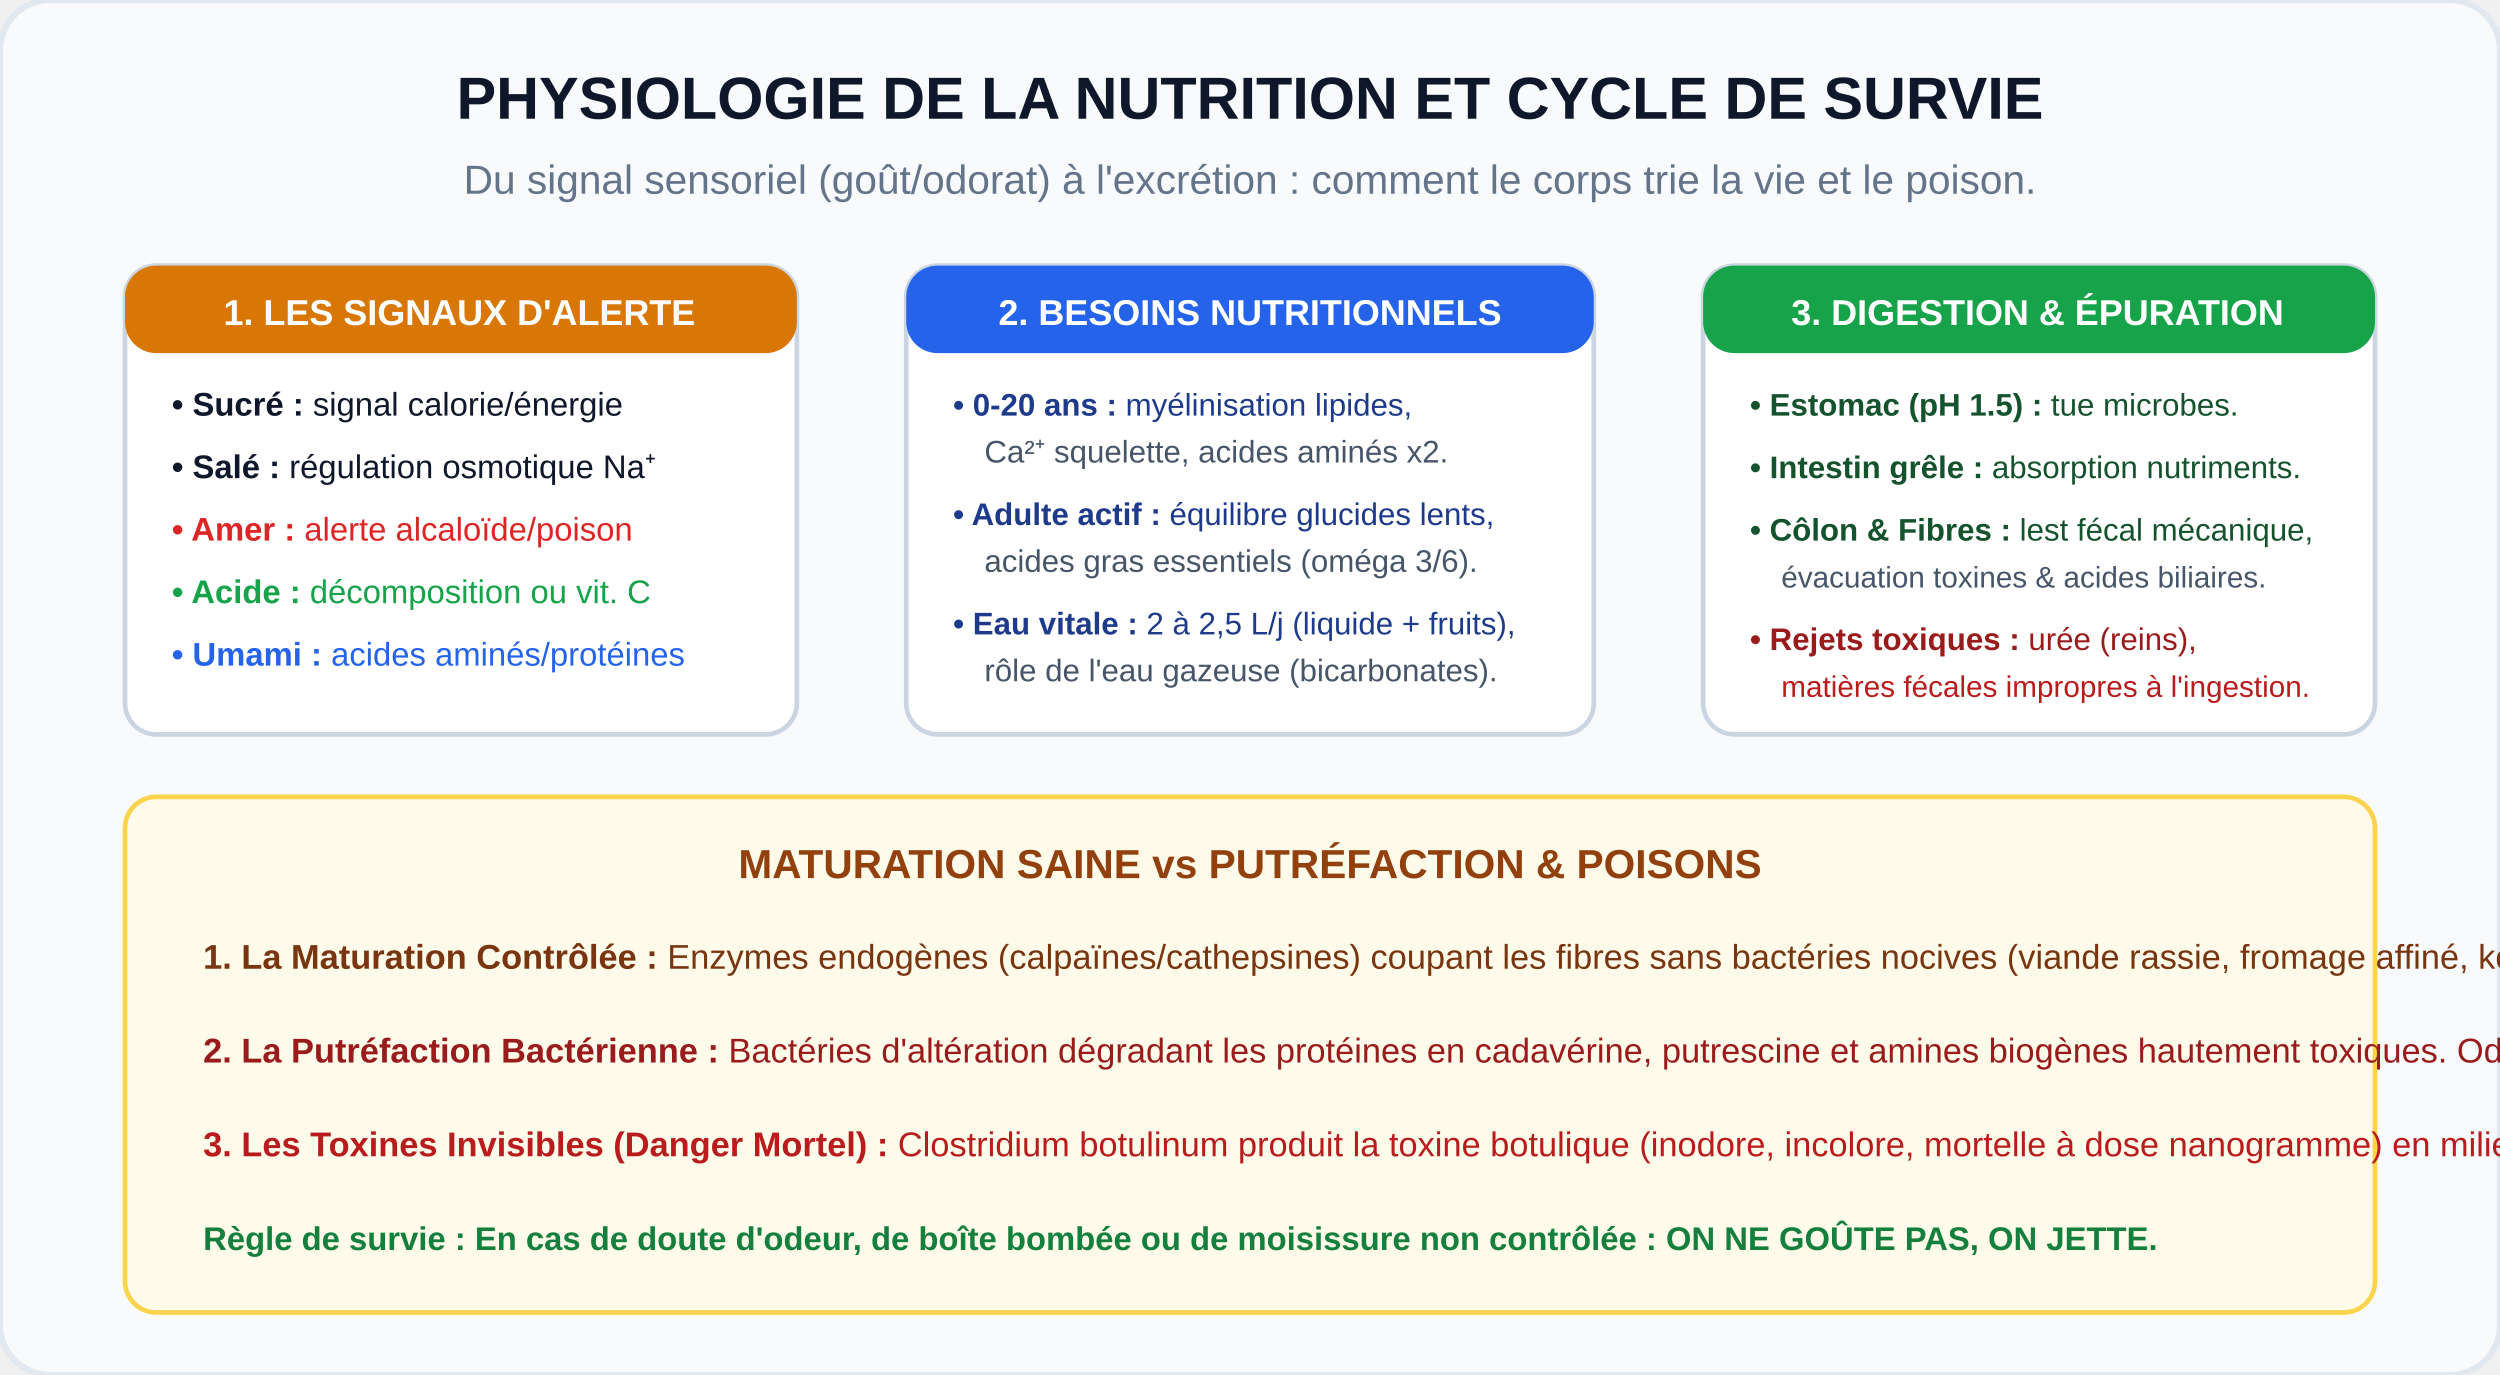
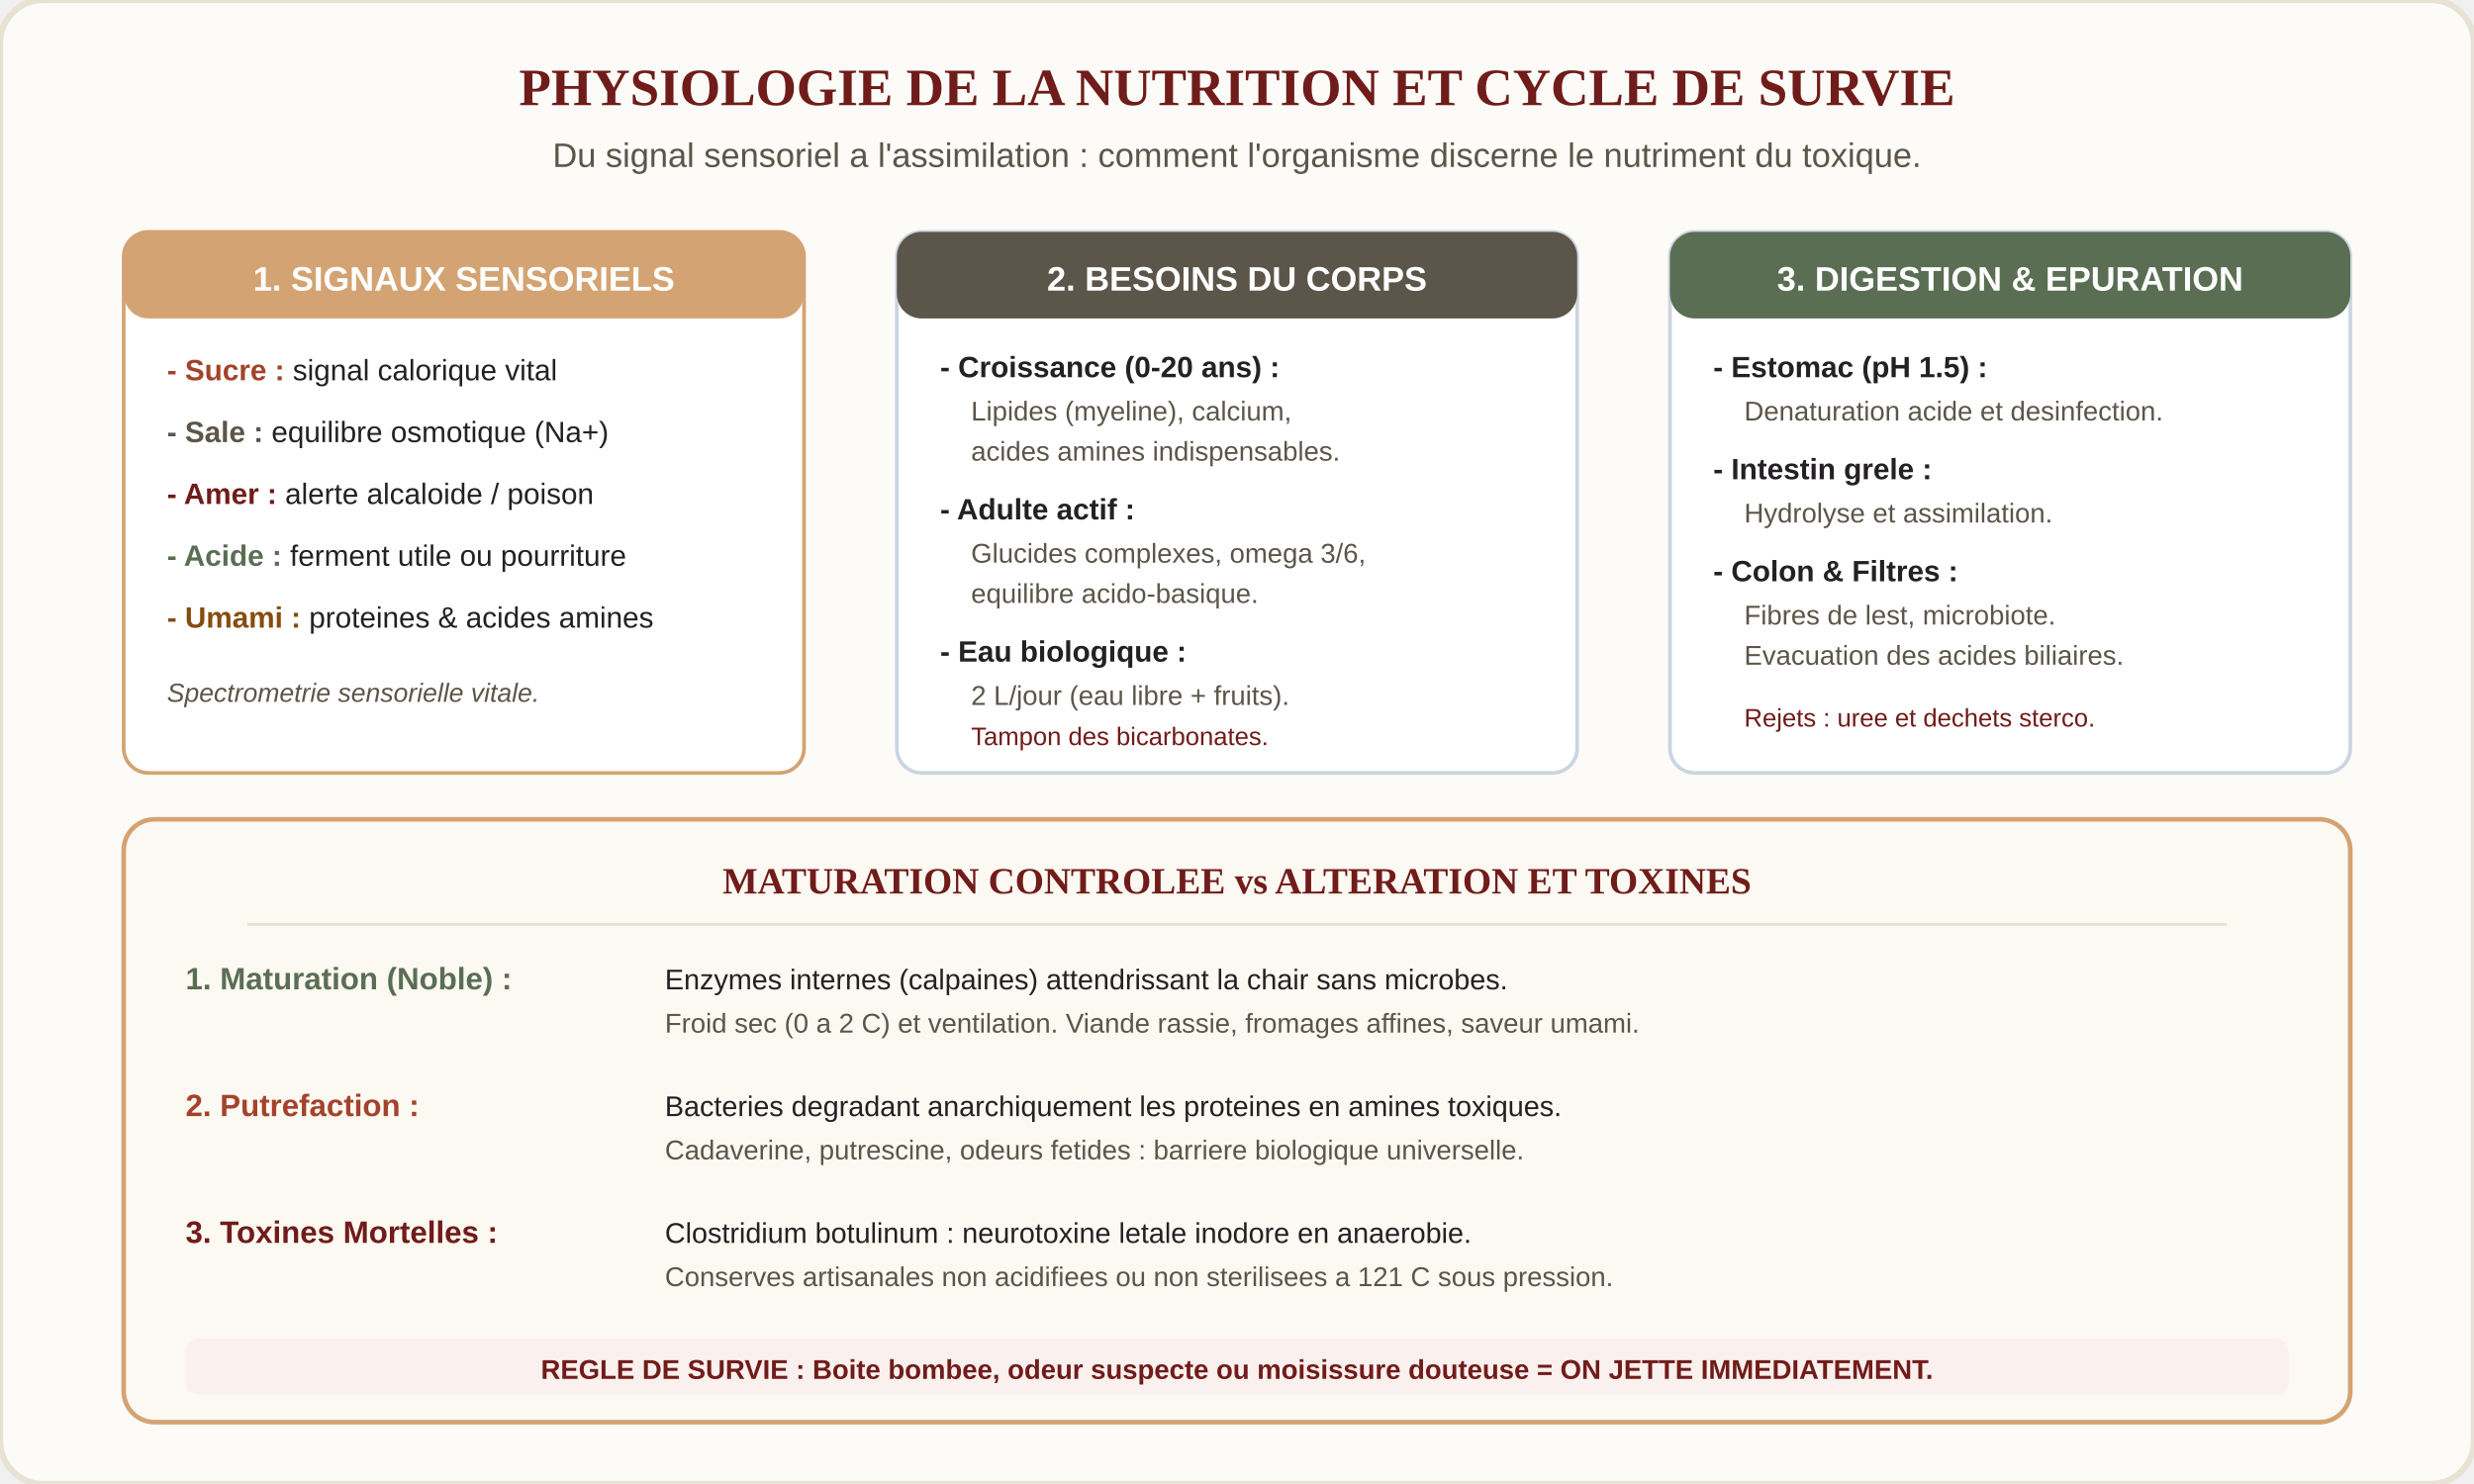
- <svg xmlns="http://www.w3.org/2000/svg" viewBox="0 0 800 440" width="100%" height="100%">
-   <rect width="800" height="440" rx="16" fill="#f8fafc" stroke="#e2e8f0" stroke-width="2" />
-   <text x="400" y="38" font-family="Liberation Sans, Arial, sans-serif" font-size="19" font-weight="bold" fill="#0f172a" text-anchor="middle">PHYSIOLOGIE DE LA NUTRITION ET CYCLE DE SURVIE</text>
-   <text x="400" y="62" font-family="Liberation Sans, Arial, sans-serif" font-size="13" fill="#64748b" text-anchor="middle">Du signal sensoriel (goût/odorat) à l'excrétion : comment le corps trie la vie et le poison.</text>
-   <g transform="translate(40, 85)">
-     <rect width="215" height="150" rx="10" fill="#ffffff" stroke="#cbd5e1" stroke-width="1.5" />
-     <rect x="0" y="0" width="215" height="28" rx="10" fill="#d97706" />
-     <text x="107" y="19" font-family="Liberation Sans, Arial, sans-serif" font-size="11.5" font-weight="bold" fill="#ffffff" text-anchor="middle">1. LES SIGNAUX D'ALERTE</text>
-     <text x="15" y="48" font-family="Liberation Sans, Arial, sans-serif" font-size="10.5" fill="#0f172a">
-       <tspan font-weight="bold">• Sucré :</tspan> signal calorie/énergie</text>
-     <text x="15" y="68" font-family="Liberation Sans, Arial, sans-serif" font-size="10.5" fill="#0f172a">
-       <tspan font-weight="bold">• Salé :</tspan> régulation osmotique Na⁺</text>
-     <text x="15" y="88" font-family="Liberation Sans, Arial, sans-serif" font-size="10.5" fill="#dc2626">
-       <tspan font-weight="bold">• Amer :</tspan> alerte alcaloïde/poison</text>
-     <text x="15" y="108" font-family="Liberation Sans, Arial, sans-serif" font-size="10.5" fill="#16a34a">
-       <tspan font-weight="bold">• Acide :</tspan> décomposition ou vit. C</text>
-     <text x="15" y="128" font-family="Liberation Sans, Arial, sans-serif" font-size="10.5" fill="#2563eb">
-       <tspan font-weight="bold">• Umami :</tspan> acides aminés/protéines</text>
+ <svg xmlns="http://www.w3.org/2000/svg" viewBox="0 0 800 480" width="100%" height="100%">
+   <rect width="800" height="480" rx="14" fill="#fcfbf7" stroke="#e8e2d5" stroke-width="2" />
+   <text x="400" y="34" font-family="Liberation Serif, Georgia, serif" font-size="17" font-weight="bold" fill="#701c1a" text-anchor="middle">PHYSIOLOGIE DE LA NUTRITION ET CYCLE DE SURVIE</text>
+   <text x="400" y="54" font-family="Liberation Sans, Arial, sans-serif" font-size="11" fill="#5c5549" text-anchor="middle">Du signal sensoriel a l'assimilation : comment l'organisme discerne le nutriment du toxique.</text>
+   <g transform="translate(40, 75)">
+     <rect width="220" height="175" rx="8" fill="#ffffff" stroke="#d4a373" stroke-width="1.2" />
+     <rect x="0" y="0" width="220" height="28" rx="8" fill="#d4a373" />
+     <text x="110" y="19" font-family="Liberation Sans, Arial, sans-serif" font-size="11" font-weight="bold" fill="#ffffff" text-anchor="middle">1. SIGNAUX SENSORIELS</text>
+     <text x="14" y="48" font-family="Liberation Sans, Arial, sans-serif" font-size="9.5" fill="#242124">
+       <tspan font-weight="bold" fill="#a3432b">- Sucre :</tspan> signal calorique vital</text>
+     <text x="14" y="68" font-family="Liberation Sans, Arial, sans-serif" font-size="9.5" fill="#242124">
+       <tspan font-weight="bold" fill="#5c5549">- Sale :</tspan> equilibre osmotique (Na+)</text>
+     <text x="14" y="88" font-family="Liberation Sans, Arial, sans-serif" font-size="9.5" fill="#242124">
+       <tspan font-weight="bold" fill="#701c1a">- Amer :</tspan> alerte alcaloide / poison</text>
+     <text x="14" y="108" font-family="Liberation Sans, Arial, sans-serif" font-size="9.5" fill="#242124">
+       <tspan font-weight="bold" fill="#5a6e54">- Acide :</tspan> ferment utile ou pourriture</text>
+     <text x="14" y="128" font-family="Liberation Sans, Arial, sans-serif" font-size="9.5" fill="#242124">
+       <tspan font-weight="bold" fill="#854d0e">- Umami :</tspan> proteines &amp; acides amines</text>
+     <text x="14" y="152" font-family="Liberation Sans, Arial, sans-serif" font-size="8.5" fill="#5c5549" font-style="italic">Spectrometrie sensorielle vitale.</text>
  </g>
-   <g transform="translate(290, 85)">
-     <rect width="220" height="150" rx="10" fill="#ffffff" stroke="#cbd5e1" stroke-width="1.5" />
-     <rect x="0" y="0" width="220" height="28" rx="10" fill="#2563eb" />
-     <text x="110" y="19" font-family="Liberation Sans, Arial, sans-serif" font-size="11.5" font-weight="bold" fill="#ffffff" text-anchor="middle">2. BESOINS NUTRITIONNELS</text>
-     <text x="15" y="48" font-family="Liberation Sans, Arial, sans-serif" font-size="10" fill="#1e3a8a">
-       <tspan font-weight="bold">• 0-20 ans :</tspan> myélinisation lipides,</text>
-     <text x="25" y="63" font-family="Liberation Sans, Arial, sans-serif" font-size="10" fill="#475569">Ca²⁺ squelette, acides aminés x2.</text>
-     <text x="15" y="83" font-family="Liberation Sans, Arial, sans-serif" font-size="10" fill="#1e3a8a">
-       <tspan font-weight="bold">• Adulte actif :</tspan> équilibre glucides lents,</text>
-     <text x="25" y="98" font-family="Liberation Sans, Arial, sans-serif" font-size="10" fill="#475569">acides gras essentiels (oméga 3/6).</text>
-     <text x="15" y="118" font-family="Liberation Sans, Arial, sans-serif" font-size="10" fill="#1e3a8a">
-       <tspan font-weight="bold">• Eau vitale :</tspan> 2 à 2,5 L/j (liquide + fruits),</text>
-     <text x="25" y="133" font-family="Liberation Sans, Arial, sans-serif" font-size="10" fill="#475569">rôle de l'eau gazeuse (bicarbonates).</text>
+   <g transform="translate(290, 75)">
+     <rect width="220" height="175" rx="8" fill="#ffffff" stroke="#cbd5e1" stroke-width="1.2" />
+     <rect x="0" y="0" width="220" height="28" rx="8" fill="#5c5549" />
+     <text x="110" y="19" font-family="Liberation Sans, Arial, sans-serif" font-size="11" font-weight="bold" fill="#ffffff" text-anchor="middle">2. BESOINS DU CORPS</text>
+     <text x="14" y="47" font-family="Liberation Sans, Arial, sans-serif" font-size="9.5" font-weight="bold" fill="#242124">- Croissance (0-20 ans) :</text>
+     <text x="24" y="61" font-family="Liberation Sans, Arial, sans-serif" font-size="8.8" fill="#5c5549">Lipides (myeline), calcium,</text>
+     <text x="24" y="74" font-family="Liberation Sans, Arial, sans-serif" font-size="8.8" fill="#5c5549">acides amines indispensables.</text>
+     <text x="14" y="93" font-family="Liberation Sans, Arial, sans-serif" font-size="9.5" font-weight="bold" fill="#242124">- Adulte actif :</text>
+     <text x="24" y="107" font-family="Liberation Sans, Arial, sans-serif" font-size="8.8" fill="#5c5549">Glucides complexes, omega 3/6,</text>
+     <text x="24" y="120" font-family="Liberation Sans, Arial, sans-serif" font-size="8.8" fill="#5c5549">equilibre acido-basique.</text>
+     <text x="14" y="139" font-family="Liberation Sans, Arial, sans-serif" font-size="9.5" font-weight="bold" fill="#242124">- Eau biologique :</text>
+     <text x="24" y="153" font-family="Liberation Sans, Arial, sans-serif" font-size="8.8" fill="#5c5549">2 L/jour (eau libre + fruits).</text>
+     <text x="24" y="166" font-family="Liberation Sans, Arial, sans-serif" font-size="8.2" fill="#701c1a">Tampon des bicarbonates.</text>
  </g>
-   <g transform="translate(545, 85)">
-     <rect width="215" height="150" rx="10" fill="#ffffff" stroke="#cbd5e1" stroke-width="1.5" />
-     <rect x="0" y="0" width="215" height="28" rx="10" fill="#16a34a" />
-     <text x="107" y="19" font-family="Liberation Sans, Arial, sans-serif" font-size="11.5" font-weight="bold" fill="#ffffff" text-anchor="middle">3. DIGESTION &amp; ÉPURATION</text>
-     <text x="15" y="48" font-family="Liberation Sans, Arial, sans-serif" font-size="10" fill="#14532d">
-       <tspan font-weight="bold">• Estomac (pH 1.5) :</tspan> tue microbes.</text>
-     <text x="15" y="68" font-family="Liberation Sans, Arial, sans-serif" font-size="10" fill="#14532d">
-       <tspan font-weight="bold">• Intestin grêle :</tspan> absorption nutriments.</text>
-     <text x="15" y="88" font-family="Liberation Sans, Arial, sans-serif" font-size="10" fill="#14532d">
-       <tspan font-weight="bold">• Côlon &amp; Fibres :</tspan> lest fécal mécanique,</text>
-     <text x="25" y="103" font-family="Liberation Sans, Arial, sans-serif" font-size="9.5" fill="#475569">évacuation toxines &amp; acides biliaires.</text>
-     <text x="15" y="123" font-family="Liberation Sans, Arial, sans-serif" font-size="10" fill="#991b1b">
-       <tspan font-weight="bold">• Rejets toxiques :</tspan> urée (reins),</text>
-     <text x="25" y="138" font-family="Liberation Sans, Arial, sans-serif" font-size="9.5" fill="#b91c1c">matières fécales impropres à l'ingestion.</text>
+   <g transform="translate(540, 75)">
+     <rect width="220" height="175" rx="8" fill="#ffffff" stroke="#cbd5e1" stroke-width="1.2" />
+     <rect x="0" y="0" width="220" height="28" rx="8" fill="#5a6e54" />
+     <text x="110" y="19" font-family="Liberation Sans, Arial, sans-serif" font-size="11" font-weight="bold" fill="#ffffff" text-anchor="middle">3. DIGESTION &amp; EPURATION</text>
+     <text x="14" y="47" font-family="Liberation Sans, Arial, sans-serif" font-size="9.5" font-weight="bold" fill="#242124">- Estomac (pH 1.5) :</text>
+     <text x="24" y="61" font-family="Liberation Sans, Arial, sans-serif" font-size="8.8" fill="#5c5549">Denaturation acide et desinfection.</text>
+     <text x="14" y="80" font-family="Liberation Sans, Arial, sans-serif" font-size="9.5" font-weight="bold" fill="#242124">- Intestin grele :</text>
+     <text x="24" y="94" font-family="Liberation Sans, Arial, sans-serif" font-size="8.8" fill="#5c5549">Hydrolyse et assimilation.</text>
+     <text x="14" y="113" font-family="Liberation Sans, Arial, sans-serif" font-size="9.5" font-weight="bold" fill="#242124">- Colon &amp; Filtres :</text>
+     <text x="24" y="127" font-family="Liberation Sans, Arial, sans-serif" font-size="8.8" fill="#5c5549">Fibres de lest, microbiote.</text>
+     <text x="24" y="140" font-family="Liberation Sans, Arial, sans-serif" font-size="8.8" fill="#5c5549">Evacuation des acides biliaires.</text>
+     <text x="24" y="160" font-family="Liberation Sans, Arial, sans-serif" font-size="8.2" fill="#701c1a">Rejets : uree et dechets sterco.</text>
  </g>
-   <g transform="translate(40, 255)">
-     <rect width="720" height="165" rx="10" fill="#fffbeb" stroke="#fcd34d" stroke-width="1.5" />
-     <text x="360" y="26" font-family="Liberation Sans, Arial, sans-serif" font-size="13" font-weight="bold" fill="#92400e" text-anchor="middle">MATURATION SAINE vs PUTRÉFACTION &amp; POISONS</text>
-     <text x="25" y="55" font-family="Liberation Sans, Arial, sans-serif" font-size="11" fill="#78350f">
-       <tspan font-weight="bold">1. La Maturation Contrôlée :</tspan> Enzymes endogènes (calpaïnes/cathepsines) coupant les fibres sans bactéries nocives (viande rassie, fromage affiné, koji).</text>
-     <text x="25" y="85" font-family="Liberation Sans, Arial, sans-serif" font-size="11" fill="#991b1b">
-       <tspan font-weight="bold">2. La Putréfaction Bactérienne :</tspan> Bactéries d'altération dégradant les protéines en cadavérine, putrescine et amines biogènes hautement toxiques. Odeur fétide = alerte biologique.</text>
-     <text x="25" y="115" font-family="Liberation Sans, Arial, sans-serif" font-size="11" fill="#b91c1c">
-       <tspan font-weight="bold">3. Les Toxines Invisibles (Danger Mortel) :</tspan> Clostridium botulinum produit la toxine botulique (inodore, incolore, mortelle à dose nanogramme) en milieu anaérobie sans sel/acide.</text>
-     <text x="25" y="145" font-family="Liberation Sans, Arial, sans-serif" font-size="10.5" fill="#15803d" font-weight="bold">Règle de survie : En cas de doute d'odeur, de boîte bombée ou de moisissure non contrôlée : ON NE GOÛTE PAS, ON JETTE.</text>
+   <g transform="translate(40, 265)">
+     <rect width="720" height="195" rx="10" fill="#fcf8f2" stroke="#d4a373" stroke-width="1.5" />
+     <text x="360" y="24" font-family="Liberation Serif, Georgia, serif" font-size="12" font-weight="bold" fill="#701c1a" text-anchor="middle">MATURATION CONTROLEE vs ALTERATION ET TOXINES</text>
+     <line x1="40" y1="34" x2="680" y2="34" stroke="#e8e2d5" stroke-width="1" />
+     <text x="20" y="55" font-family="Liberation Sans, Arial, sans-serif" font-size="10" font-weight="bold" fill="#5a6e54">1. Maturation (Noble) :</text>
+     <text x="175" y="55" font-family="Liberation Sans, Arial, sans-serif" font-size="9.2" fill="#242124">Enzymes internes (calpaines) attendrissant la chair sans microbes.</text>
+     <text x="175" y="69" font-family="Liberation Sans, Arial, sans-serif" font-size="8.8" fill="#5c5549">Froid sec (0 a 2 C) et ventilation. Viande rassie, fromages affines, saveur umami.</text>
+     <text x="20" y="96" font-family="Liberation Sans, Arial, sans-serif" font-size="10" font-weight="bold" fill="#a3432b">2. Putrefaction :</text>
+     <text x="175" y="96" font-family="Liberation Sans, Arial, sans-serif" font-size="9.2" fill="#242124">Bacteries degradant anarchiquement les proteines en amines toxiques.</text>
+     <text x="175" y="110" font-family="Liberation Sans, Arial, sans-serif" font-size="8.8" fill="#5c5549">Cadaverine, putrescine, odeurs fetides : barriere biologique universelle.</text>
+     <text x="20" y="137" font-family="Liberation Sans, Arial, sans-serif" font-size="10" font-weight="bold" fill="#701c1a">3. Toxines Mortelles :</text>
+     <text x="175" y="137" font-family="Liberation Sans, Arial, sans-serif" font-size="9.2" fill="#242124">Clostridium botulinum : neurotoxine letale inodore en anaerobie.</text>
+     <text x="175" y="151" font-family="Liberation Sans, Arial, sans-serif" font-size="8.8" fill="#5c5549">Conserves artisanales non acidifiees ou non sterilisees a 121 C sous pression.</text>
+     <rect x="20" y="168" width="680" height="18" rx="4" fill="#faf0ee" />
+     <text x="360" y="181" font-family="Liberation Sans, Arial, sans-serif" font-size="8.8" font-weight="bold" fill="#701c1a" text-anchor="middle">REGLE DE SURVIE : Boite bombee, odeur suspecte ou moisissure douteuse = ON JETTE IMMEDIATEMENT.</text>
  </g>
</svg>
